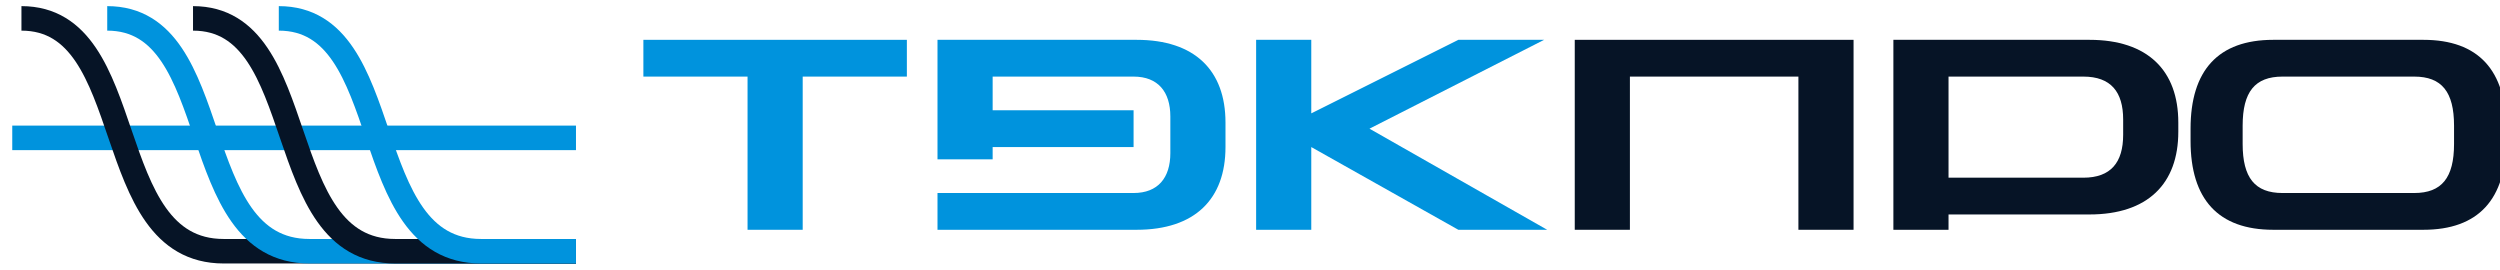
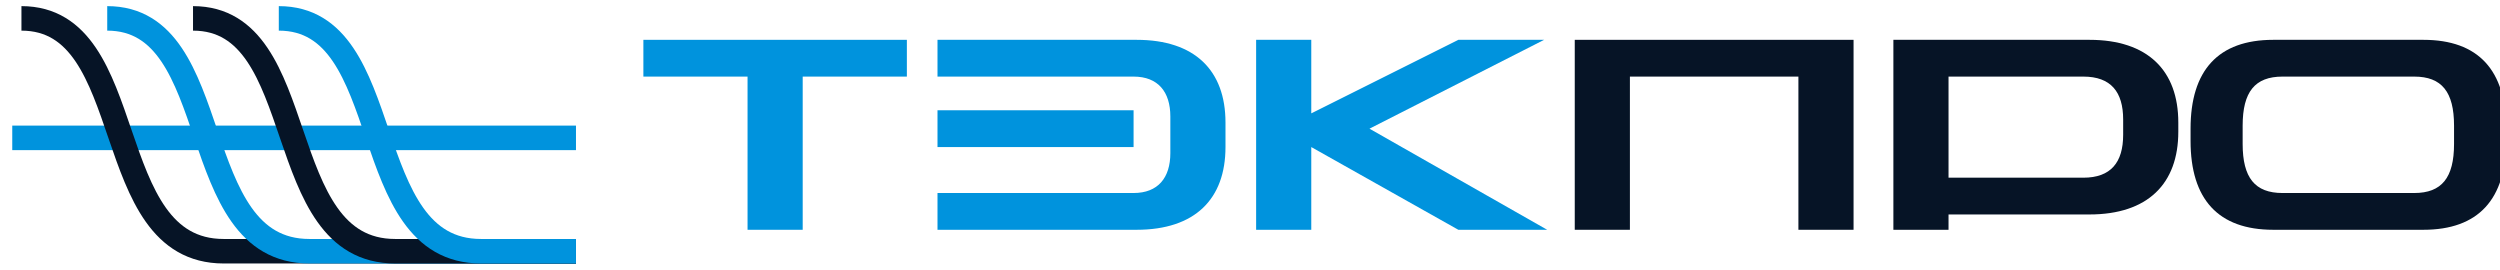
<svg xmlns="http://www.w3.org/2000/svg" width="816" height="88" viewBox="0 0 816 88" role="img" aria-labelledby="title">
  <g fill="none" stroke-linecap="butt" stroke-linejoin="round" stroke-width="8">
    <path d="M4 45h184" stroke="#0093DD" />
    <path d="M7 6c39 0 25 76 66 76h115" stroke="#061426" />
    <path d="M35 6c39 0 25 76 66 76h87" stroke="#0093DD" />
    <path d="M63 6c39 0 25 76 66 76h59" stroke="#061426" />
    <path d="M91 6c39 0 25 76 66 76h31" stroke="#0093DD" />
  </g>
  <g fill="#0093DD">
    <path d="M210 13h86v12h-34v50h-18V25h-34z" />
-     <path d="M306 13h65c19 0 29 10 29 27v8c0 17-10 27-29 27h-65V63h64c8 0 12-5 12-13V38c0-8-4-13-12-13h-46v11h46v12h-46v4h-18z" />
+     <path d="M306 13h65v12h-65zM306 36h64v12h-64zM306 63h65v12h-65zM360 13h11c19 0 29 10 29 27v8c0 17-10 27-29 27h-11V63h10c8 0 12-5 12-13V38c0-8-4-13-12-13h-10z" />
    <path d="M410 13h18v24l48-24h28l-57 29 58 33h-29l-48-27v27h-18z" />
  </g>
  <g fill="#061426">
    <path d="M514 13h91v62h-18V25h-55v50h-18z" />
    <path fill-rule="evenodd" d="M618 13h64c19 0 29 10 29 27v3c0 17-10 27-29 27h-46v5h-18zm18 12v33h44c9 0 13-5 13-14v-5c0-9-4-14-13-14z" />
    <path fill-rule="evenodd" d="M742 13h49c18 0 27 10 27 29v4c0 19-9 29-27 29h-49c-18 0-27-10-27-29v-4c0-19 9-29 27-29zm3 12c-9 0-13 5-13 16v6c0 11 4 16 13 16h43c9 0 13-5 13-16v-6c0-11-4-16-13-16z" />
  </g>
</svg>
